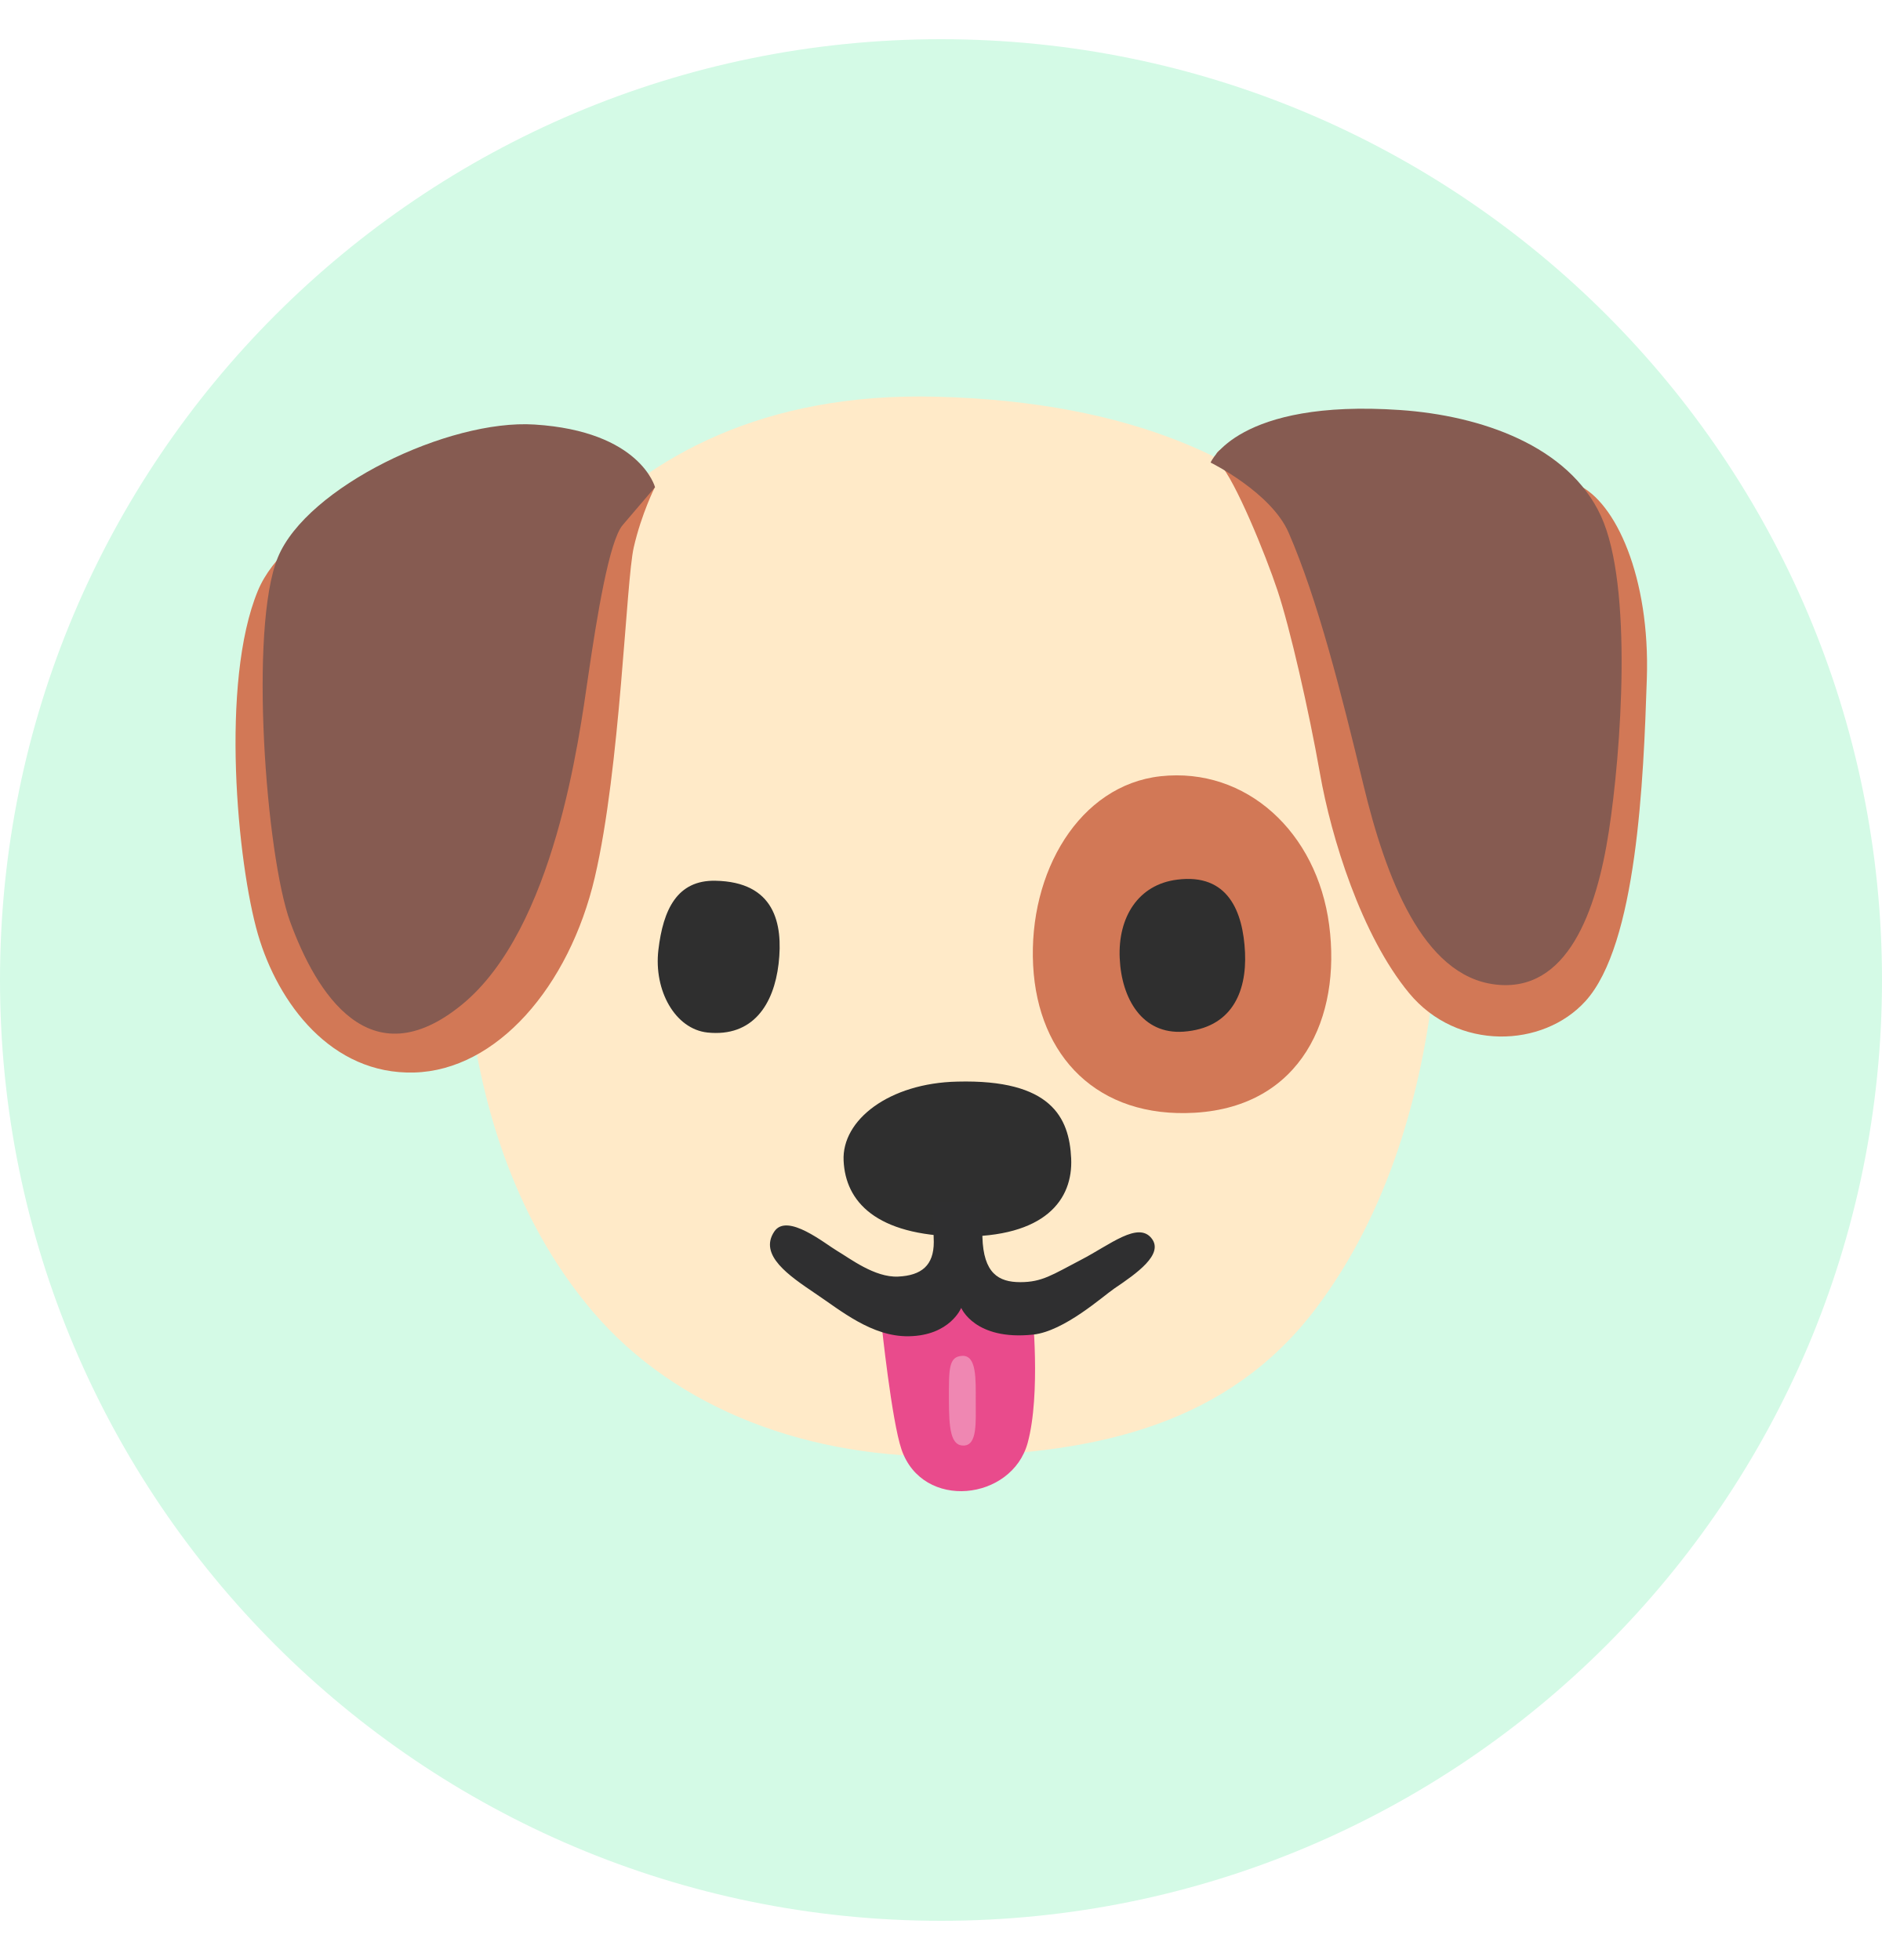
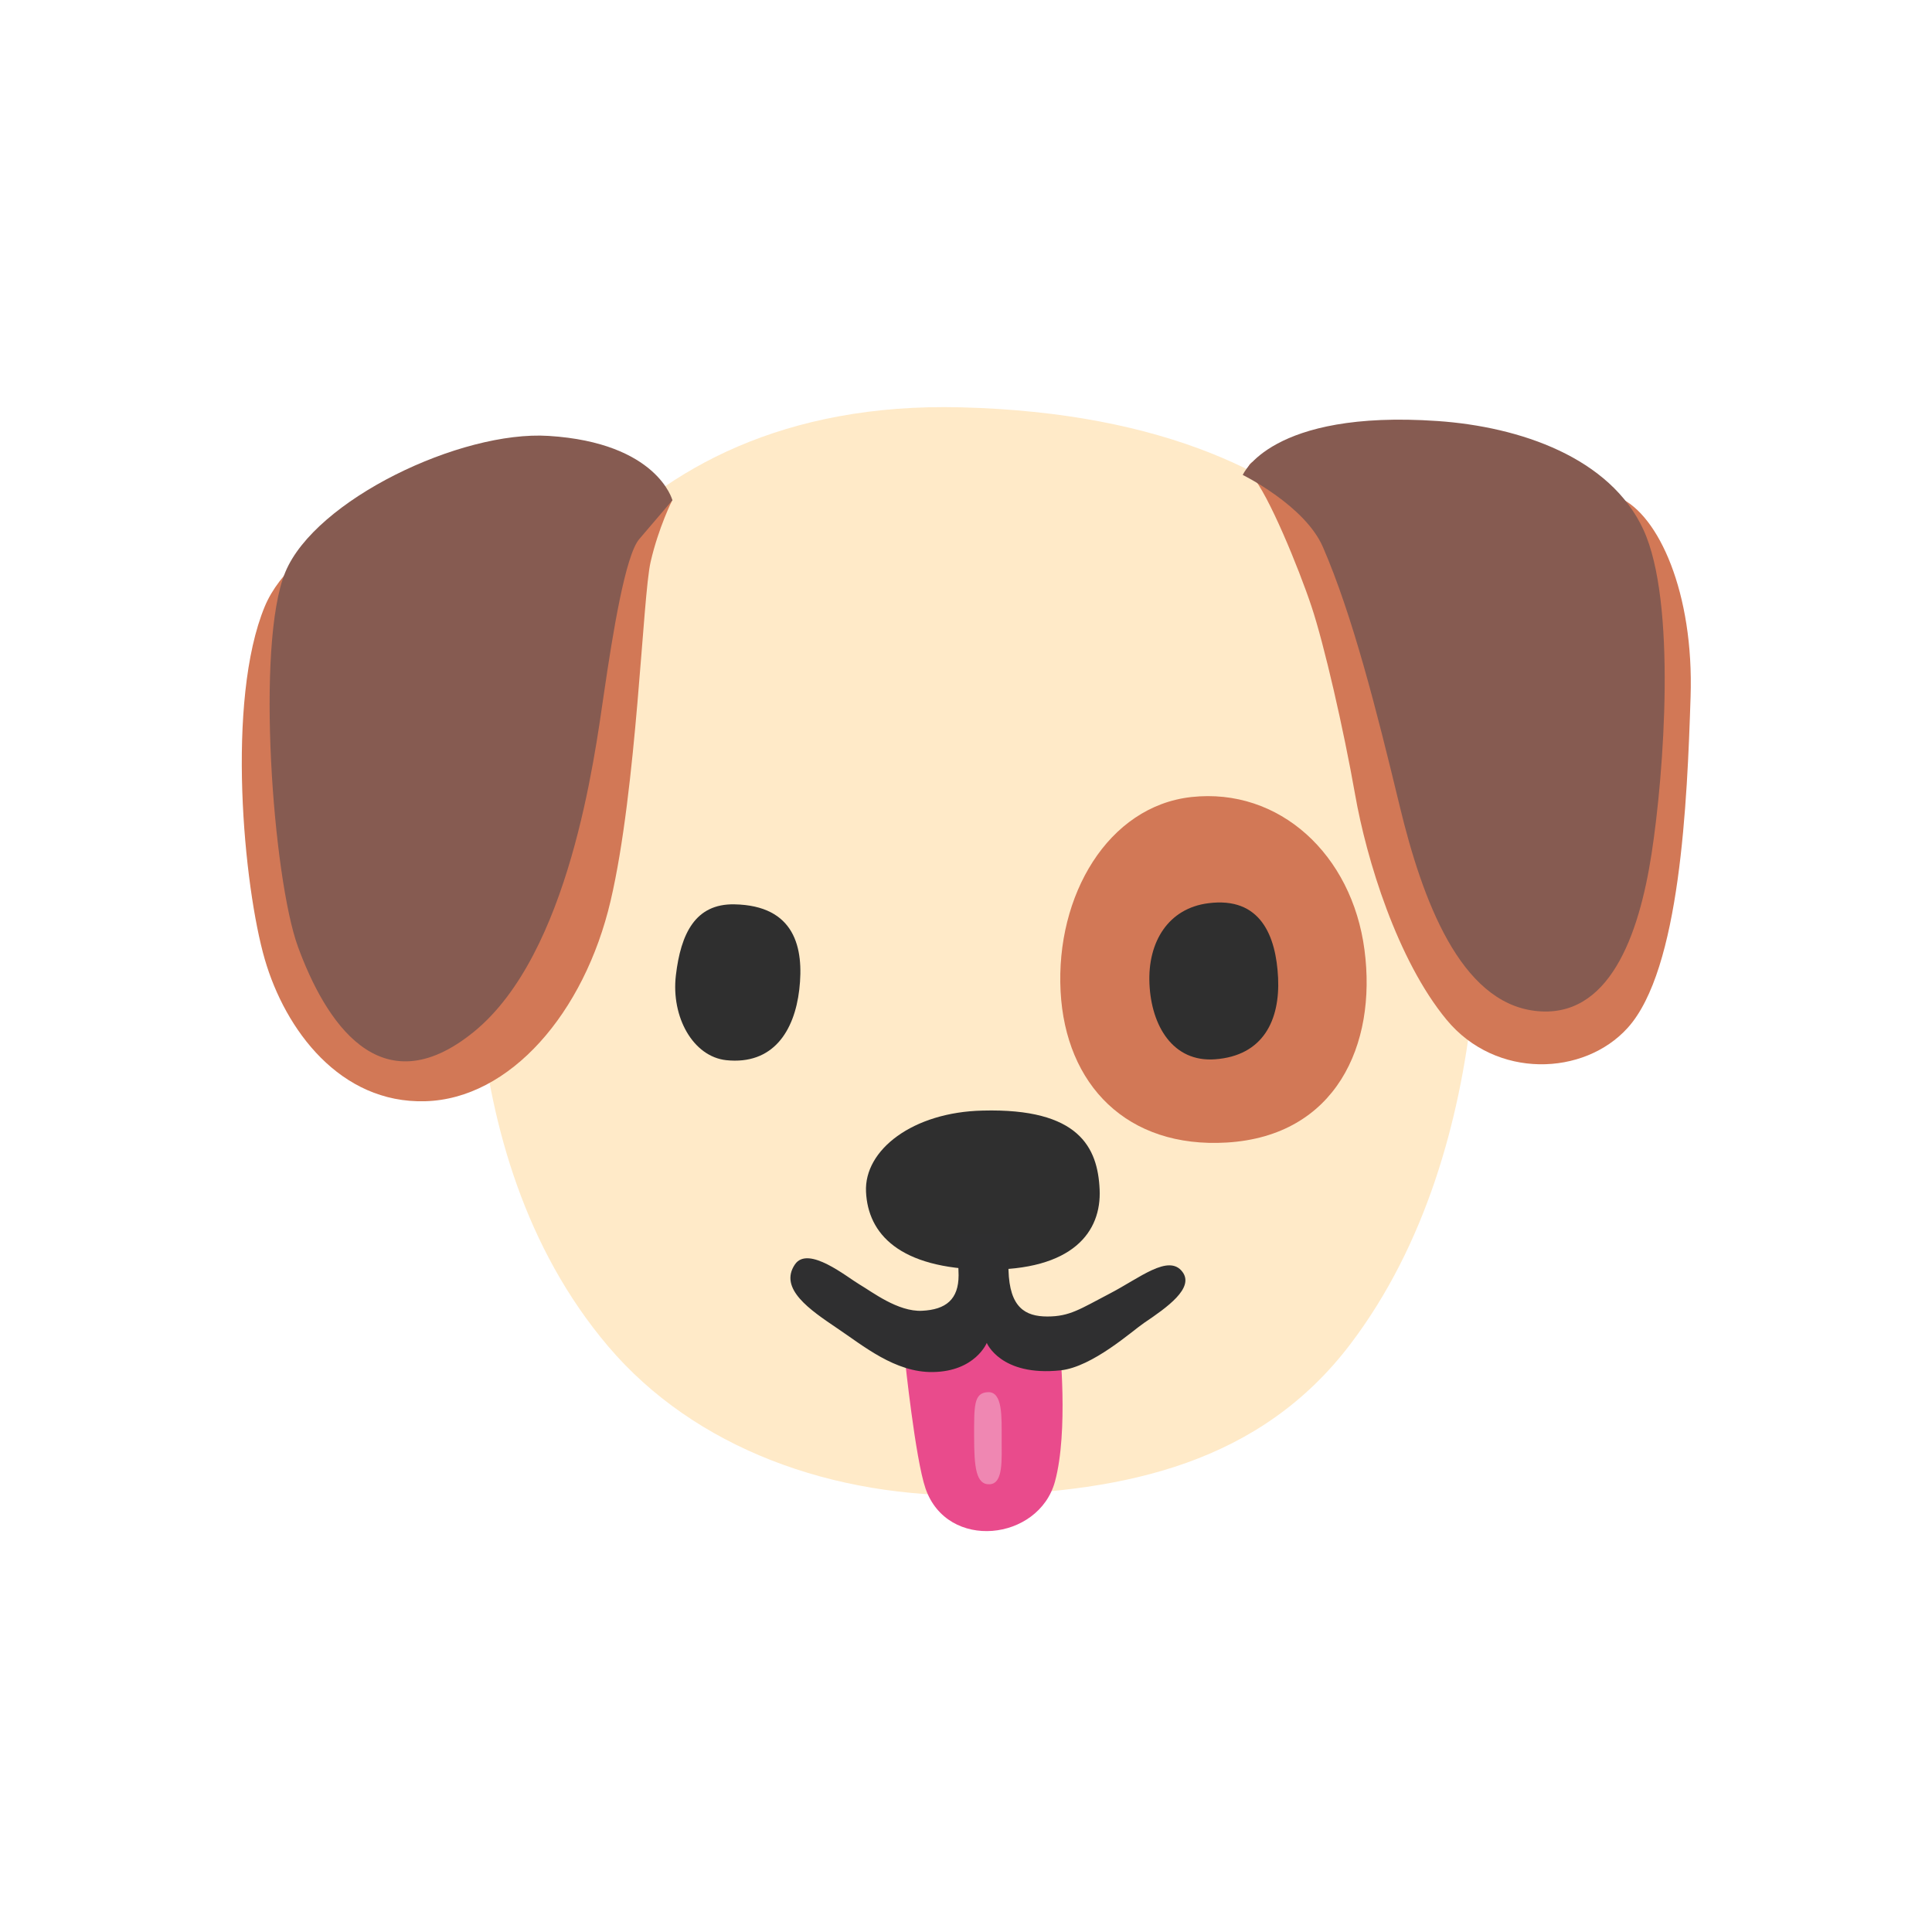
- <svg xmlns="http://www.w3.org/2000/svg" width="24" height="25" viewBox="0 0 24 25" fill="none">
-   <rect y="0.5" width="24" height="24" rx="12" fill="#D4FAE6" />
+ <svg xmlns="http://www.w3.org/2000/svg" width="24" height="24" viewBox="0 0 24 24" fill="none">
  <path d="M11.938 5.06C7.529 4.946 6.101 8.36 5.992 9.641C5.907 10.637 5.479 14.279 7.556 16.726C8.628 17.988 10.345 18.617 12.165 18.575C14.001 18.532 15.659 18.167 16.775 16.697C18.653 14.222 18.453 10.523 18.198 9.327C17.959 8.214 17.03 5.19 11.938 5.06Z" fill="#FFEAC8" />
  <path d="M16.95 11.799C17.106 12.983 16.592 14.112 15.239 14.193C14 14.267 13.236 13.477 13.175 12.315C13.113 11.123 13.765 10.015 14.8 9.901C15.893 9.782 16.795 10.615 16.95 11.799Z" fill="#D27856" />
  <path d="M5.138 6.083C5.138 6.083 3.648 6.667 3.289 7.534C2.805 8.701 3.028 11.017 3.289 11.916C3.545 12.798 4.227 13.709 5.281 13.68C6.334 13.652 7.259 12.585 7.585 11.191C7.912 9.797 7.983 7.408 8.082 6.981C8.18 6.553 8.352 6.212 8.352 6.212C8.352 6.212 7.044 4.945 5.138 6.083Z" fill="#D27856" />
  <path d="M17.615 5.898C17.615 5.898 19.636 5.969 20.119 6.183C20.603 6.397 21.044 7.364 21.001 8.658C20.959 9.953 20.874 12.046 20.219 12.769C19.678 13.367 18.584 13.409 17.971 12.669C17.359 11.93 16.975 10.678 16.833 9.867C16.69 9.056 16.449 8.004 16.292 7.534C16.136 7.064 15.751 6.126 15.552 5.912C15.352 5.7 15.751 5.5 17.615 5.898Z" fill="#D27856" />
  <path d="M6.816 5.415C5.72 5.345 3.914 6.212 3.544 7.108C3.174 8.004 3.391 10.911 3.701 11.76C4.029 12.656 4.711 13.78 5.892 12.813C7.072 11.846 7.385 9.413 7.5 8.631C7.614 7.849 7.77 6.896 7.941 6.697C8.112 6.498 8.353 6.214 8.353 6.214C8.353 6.214 8.168 5.5 6.816 5.415Z" fill="#865B51" />
  <path d="M17.856 5.23C18.885 5.301 20.004 5.685 20.416 6.582C20.828 7.478 20.672 9.598 20.516 10.608C20.36 11.617 19.99 12.671 19.065 12.557C18.141 12.444 17.671 11.191 17.387 10.011C17.102 8.83 16.804 7.649 16.434 6.796C16.211 6.28 15.438 5.9 15.438 5.9C15.438 5.9 15.779 5.087 17.856 5.23Z" fill="#865B51" />
  <path d="M9.929 12.293C9.868 12.812 9.601 13.23 9.022 13.17C8.611 13.126 8.335 12.636 8.396 12.116C8.457 11.598 8.637 11.225 9.122 11.234C9.875 11.248 9.989 11.774 9.929 12.293Z" fill="#2F2F2F" />
  <path d="M15.877 12.148C15.901 12.669 15.695 13.115 15.093 13.159C14.57 13.197 14.302 12.743 14.279 12.222C14.255 11.701 14.514 11.282 15.012 11.22C15.66 11.137 15.852 11.626 15.877 12.148Z" fill="#2F2F2F" />
  <path d="M13.66 14.776C13.684 15.298 13.333 15.786 12.237 15.772C11.17 15.758 10.782 15.326 10.758 14.805C10.733 14.284 11.34 13.815 12.208 13.796C13.404 13.765 13.636 14.253 13.66 14.776Z" fill="#2F2F2F" />
  <path d="M11.241 16.882C11.241 16.882 11.37 18.12 11.497 18.49C11.767 19.272 12.904 19.142 13.105 18.405C13.276 17.779 13.163 16.698 13.163 16.698L12.153 16.556L11.241 16.882Z" fill="#E94B8C" />
  <path d="M12.272 17.294C12.095 17.302 12.101 17.465 12.101 17.841C12.101 18.219 12.122 18.446 12.293 18.438C12.464 18.431 12.443 18.14 12.443 17.87C12.443 17.6 12.457 17.286 12.272 17.294Z" fill="#EF87B2" />
  <path d="M9.875 15.707C9.67 16.009 10.067 16.275 10.395 16.497C10.722 16.716 11.119 17.052 11.589 17.044C12.115 17.036 12.258 16.682 12.258 16.682C12.258 16.682 12.429 17.102 13.175 17.023C13.573 16.98 14.065 16.533 14.213 16.433C14.498 16.241 14.839 16 14.689 15.8C14.518 15.571 14.155 15.878 13.786 16.069C13.416 16.262 13.289 16.354 13.011 16.354C12.734 16.354 12.541 16.241 12.528 15.778C12.515 15.401 12.52 15.33 12.52 15.33H11.886C11.886 15.33 11.908 15.728 11.908 15.842C11.908 16.14 11.752 16.269 11.453 16.283C11.154 16.297 10.834 16.048 10.677 15.956C10.522 15.865 10.039 15.466 9.875 15.707Z" fill="#2F2F30" />
</svg>
